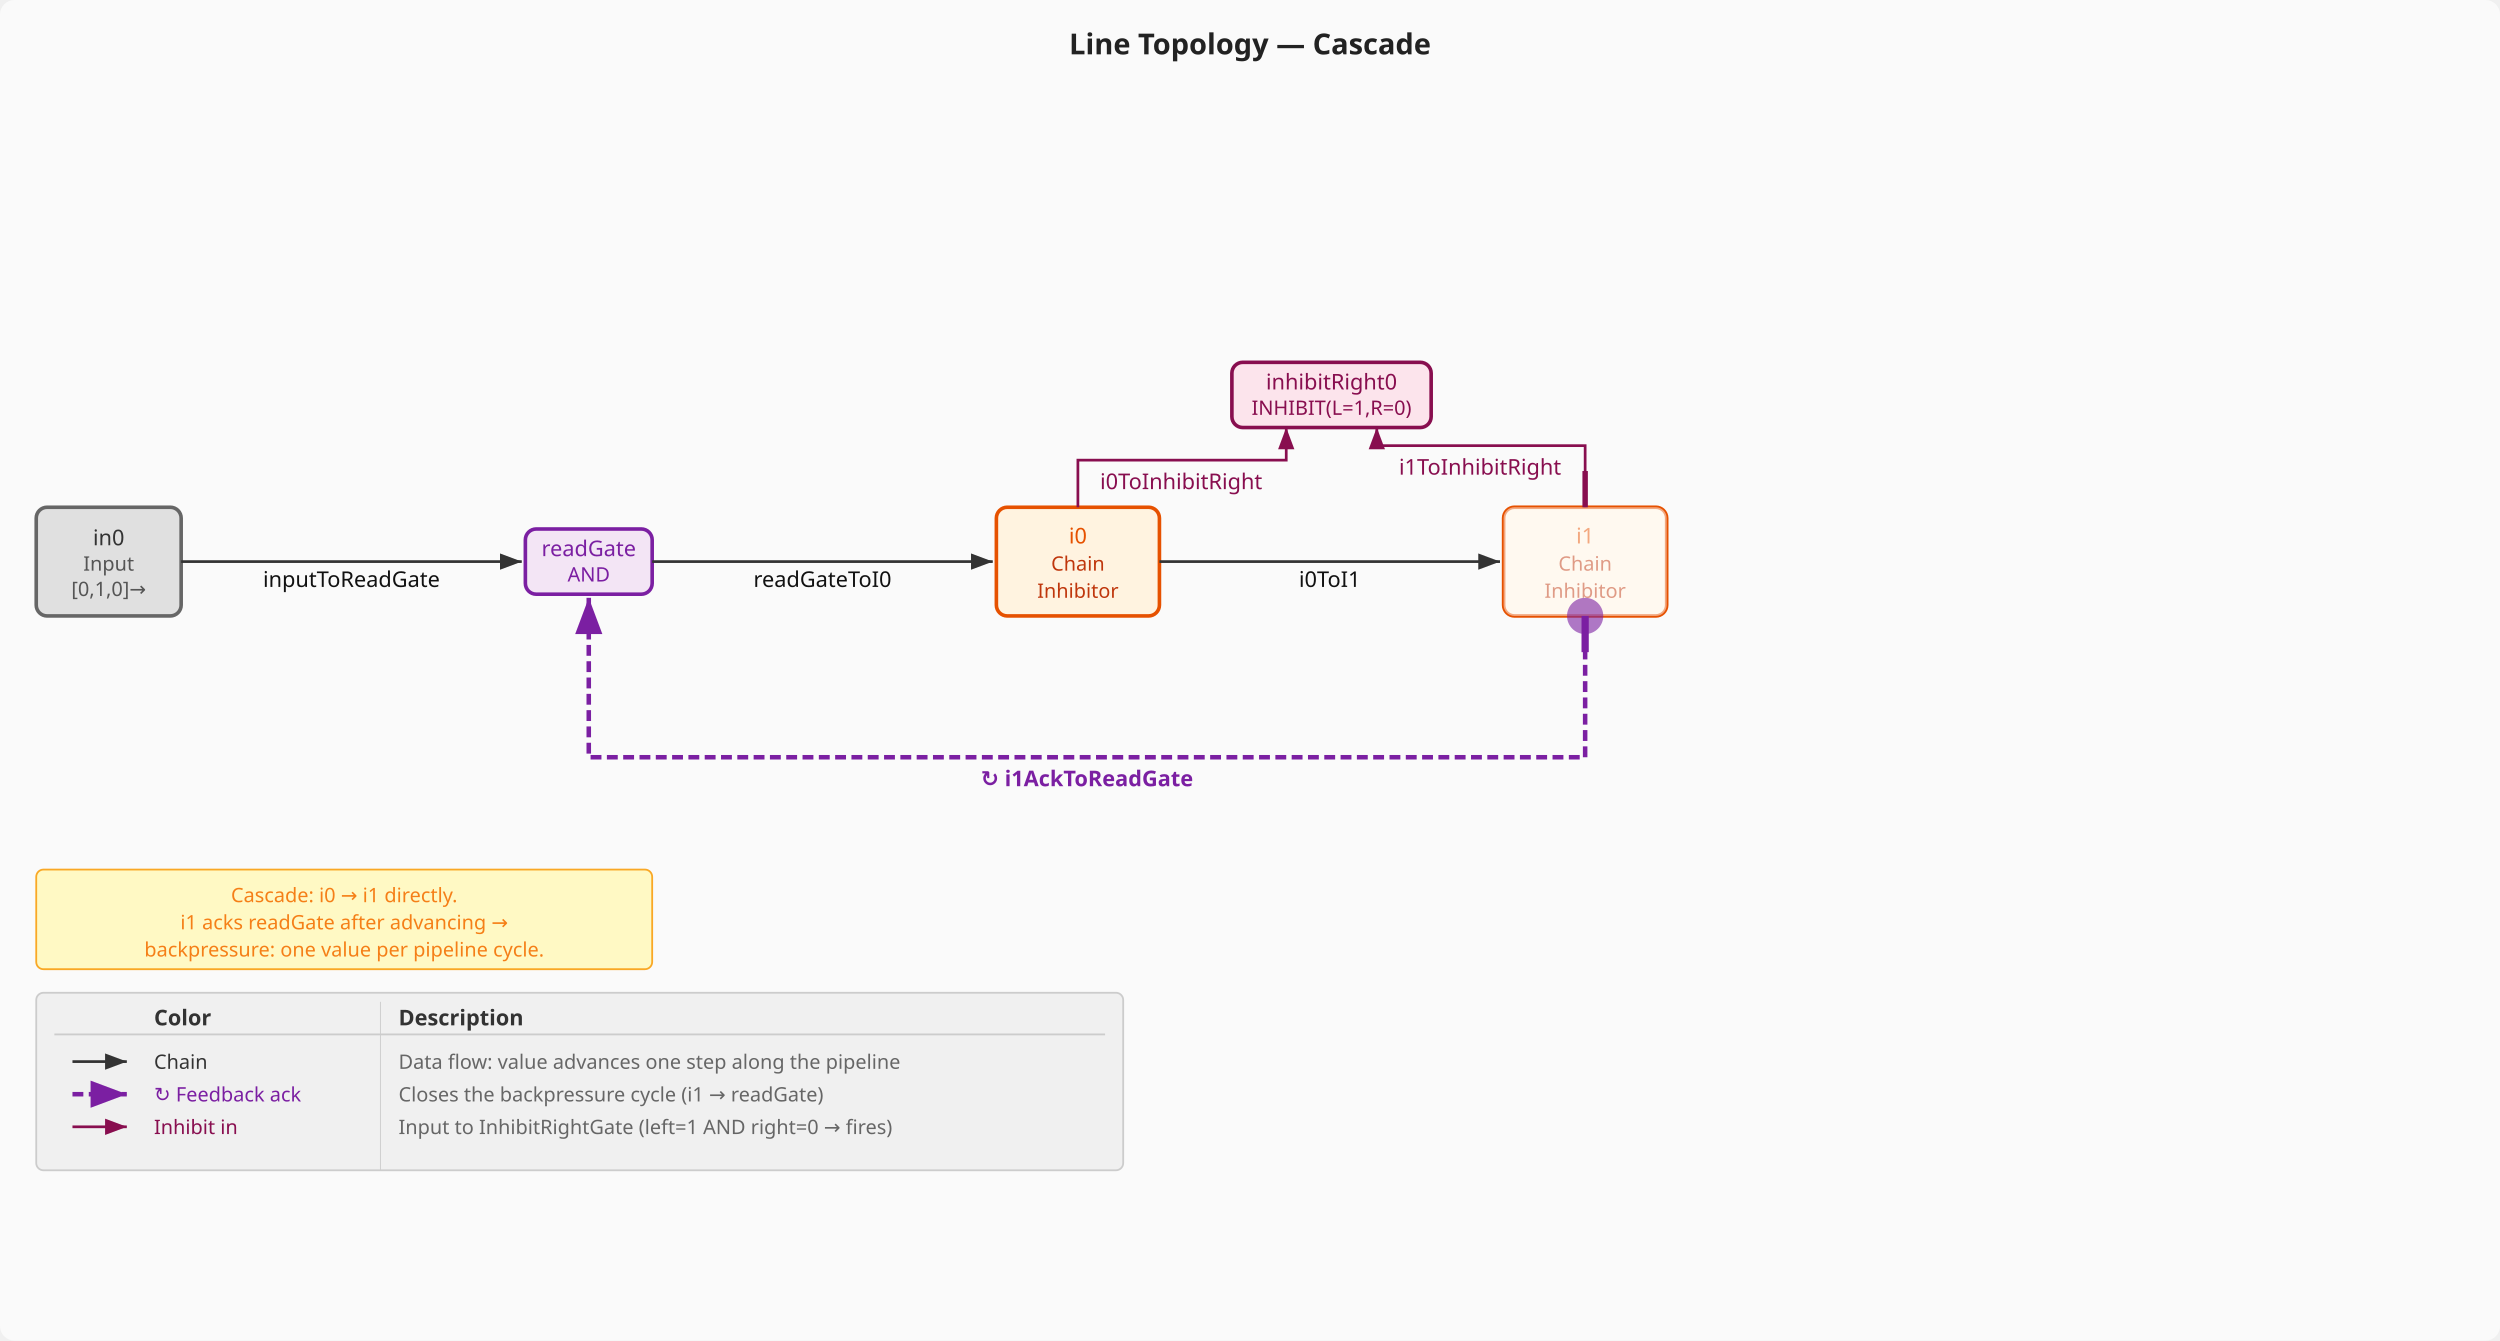
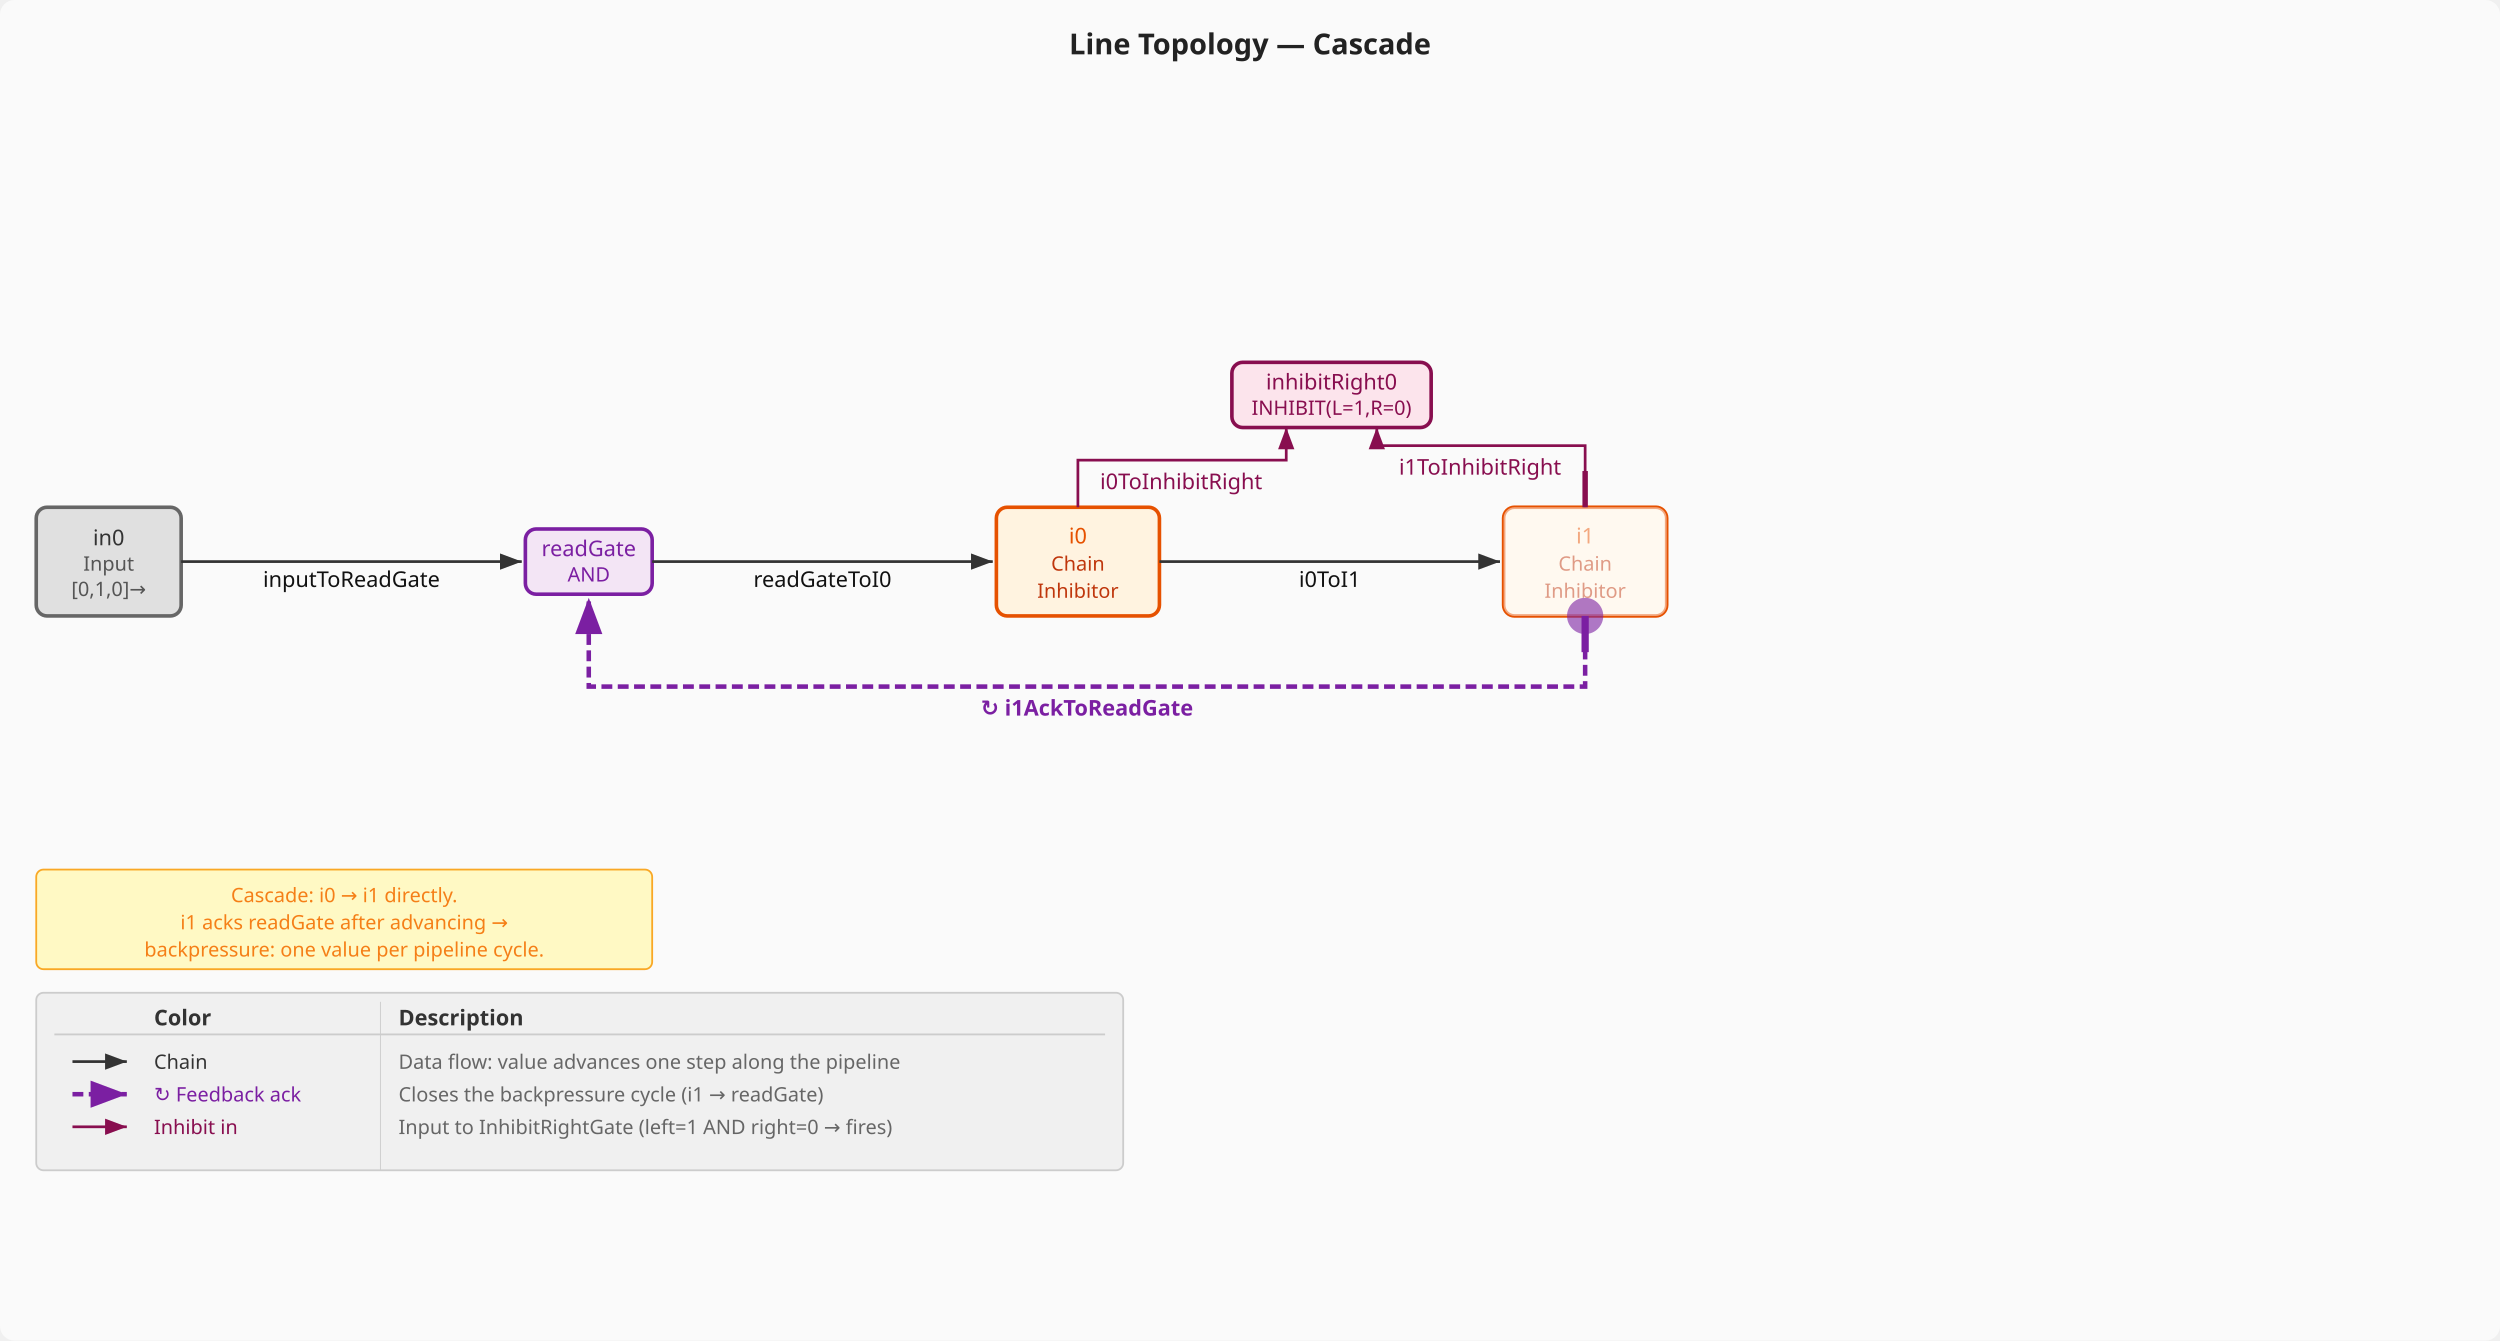
<svg xmlns="http://www.w3.org/2000/svg" viewBox="0 0 1380 740" font-weight="400" font-family="ui-sans-serif, system-ui, sans-serif">
  <style>
    svg { font-family: ui-sans-serif, system-ui, sans-serif; font-size: 12px; font-weight: 400; }

    /* ── Background ─────────────────────────────────────────── */
    .diagram-bg { fill: #fafafa; }

    /* ── Node shapes ─────────────────────────────────────────── */
    .shape-input       { fill: #e0e0e0; stroke: #666;    stroke-width: 2; }
    .shape-inhibitor   { fill: #fff3e0; stroke: #e65100; stroke-width: 2; }
    .shape-and-gate    { fill: #f3e5f5; stroke: #7b1fa2; stroke-width: 2; }
    .shape-inhibit-right { fill: #fce4ec; stroke: #880e4f; stroke-width: 2; }

    /* ── Node text ───────────────────────────────────────────── */
    .node-title    { text-anchor: middle; font-weight: normal; font-size: 12px; }
    .node-sublabel { text-anchor: middle; font-weight: normal; font-size: 11px; }
    .node-type     { text-anchor: middle; font-weight: normal; font-size: 11px; }

    .text-input         { fill: #333; }
    .text-sublabel      { fill: #555; }
    .text-inhibitor     { fill: #e65100; }
    .text-inhibitor-sub { fill: #bf360c; }
    .text-and-gate      { fill: #7b1fa2; }
    .text-inhibit-right { fill: #880e4f; }

    /* ── Edge lines ──────────────────────────────────────────── */
    .chain        { stroke: #333;    stroke-width: 1.5px; fill: none; marker-end: url(#arrow); }
    .feedback-ack { stroke: #7b1fa2; stroke-width: 2.5px; fill: none; stroke-dasharray: 6 3; marker-end: url(#arrow-magenta); }
    .inhibit-in   { stroke: #880e4f; stroke-width: 1.5px; fill: none; marker-end: url(#arrow-pink); }

    /* ── Edge labels ─────────────────────────────────────────── */
    .edge-label  { font-size: 12px; text-anchor: middle; }
    .value-label { font-size: 12px; text-anchor: middle; }

    /* ── Annotation / legend ─────────────────────────────────── */
    .behavior-note-bg  { fill: #fff9c4; stroke: #f9a825; }
    .behavior-note-text { fill: #f57f17; text-anchor: middle; }
    .legend-bg         { fill: #f0f0f0; stroke: #ccc; }
    .legend-heading    { font-weight: bold; font-size: 12px; fill: #333; }
    .legend-name       { font-size: 11px; }
    .legend-desc       { font-size: 11px; fill: #666; }
    .legend-divider    { stroke: #ccc; }
    .title-text        { font-size: 16px; font-weight: bold; fill: #222; text-anchor: middle; }
  </style>
  <defs>
    <marker id="arrow" markerWidth="8" markerHeight="6" refX="8" refY="3" orient="auto">
      <path d="M0,0 L8,3 L0,6" fill="#333" />
    </marker>
    <marker id="arrow-magenta" markerWidth="8" markerHeight="6" refX="8" refY="3" orient="auto">
      <path d="M0,0 L8,3 L0,6" fill="#7b1fa2" />
    </marker>
    <marker id="arrow-pink" markerWidth="8" markerHeight="6" refX="8" refY="3" orient="auto">
      <path d="M0,0 L8,3 L0,6" fill="#880e4f" />
    </marker>
  </defs>
  <rect width="1380" height="740" rx="8" class="diagram-bg" />
  <text x="690" y="30" class="title-text">Line Topology — Cascade</text>
  <g id="node-in0" data-role="input">
    <rect x="20" y="280" width="80" height="60" rx="6" class="shape-input" />
    <text x="60" y="301" font-weight="100" class="node-title text-input">in0</text>
    <text x="60" y="315" font-weight="100" class="node-sublabel text-sublabel">Input</text>
    <text x="60" y="329" font-weight="100" class="node-type text-sublabel">[0,1,0]→</text>
  </g>
  <g id="node-i0" data-role="inhibitor" data-index="0">
    <rect x="550" y="280" width="90" height="60" rx="6" class="shape-inhibitor" />
    <text x="595" y="300" font-weight="100" class="node-title text-inhibitor">i0</text>
    <text x="595" y="315" font-weight="100" class="node-sublabel text-inhibitor-sub">Chain</text>
    <text x="595" y="330" font-weight="100" class="node-sublabel text-inhibitor-sub">Inhibitor</text>
  </g>
  <g id="node-i1" data-role="inhibitor" data-index="1">
    <rect x="830" y="280" width="90" height="60" rx="6" class="shape-inhibitor" />
    <text x="875" y="300" font-weight="100" class="node-title text-inhibitor">i1</text>
    <text x="875" y="315" font-weight="100" class="node-sublabel text-inhibitor-sub">Chain</text>
    <text x="875" y="330" font-weight="100" class="node-sublabel text-inhibitor-sub">Inhibitor</text>
  </g>
  <g id="node-inhibitRight0" data-role="inhibit-right-gate">
    <rect x="680" y="200" width="110" height="36" rx="6" class="shape-inhibit-right" />
    <text x="735" y="215" font-weight="100" class="node-title text-inhibit-right">inhibitRight0</text>
    <text x="735" y="229" font-weight="100" class="node-type text-inhibit-right">INHIBIT(L=1,R=0)</text>
  </g>
  <g id="node-readGate" data-role="and-gate">
    <rect x="290" y="292" width="70" height="36" rx="6" class="shape-and-gate" />
    <text x="325" y="307" font-weight="100" class="node-title text-and-gate">readGate</text>
    <text x="325" y="321" font-weight="100" class="node-type text-and-gate">AND</text>
  </g>
  <g id="edge-readGateToI0" data-role="edge" class="chain">
    <line x1="360" y1="310" x2="548" y2="310" />
    <text x="454" y="324" font-weight="300" fill="#111" stroke="none" class="edge-label">readGateToI0</text>
  </g>
  <g id="edge-i0ToI1" data-role="edge" class="chain">
    <line x1="640" y1="310" x2="828" y2="310" />
    <text x="734" y="324" font-weight="300" fill="#111" stroke="none" class="edge-label">i0ToI1</text>
  </g>
  <g id="edge-inputToReadGate" data-role="edge" class="chain">
    <line x1="100" y1="310" x2="288" y2="310" />
    <text x="194" y="324" font-weight="300" fill="#111" stroke="none" class="edge-label" text-anchor="middle">inputToReadGate</text>
  </g>
  <g id="edge-i1AckToReadGate" data-role="edge" class="feedback-ack">
-     <path d="M875,340 L875,418 L325,418 L325,330" />
-     <text x="600" y="434" font-weight="600" fill="#7b1fa2" stroke="none" class="edge-label">↻ i1AckToReadGate</text>
+     <path d="M875,340 L875,379 L325,379 L325,330" />
+     <text x="600" y="395" font-weight="600" fill="#7b1fa2" stroke="none" class="edge-label">↻ i1AckToReadGate</text>
  </g>
  <g id="edge-i0ToInhibitRight" data-role="edge" class="inhibit-in">
    <path d="M595,280 L595,254 L710,254 L710,236" />
    <text x="652" y="270" font-weight="300" fill="#880e4f" stroke="none" class="edge-label">i0ToInhibitRight</text>
  </g>
  <g id="edge-i1ToInhibitRight" data-role="edge" class="inhibit-in">
    <path d="M875,280 L875,246 L760,246 L760,236" />
    <text x="817" y="262" font-weight="300" fill="#880e4f" stroke="none" class="edge-label">i1ToInhibitRight</text>
  </g>
  <g id="annotation-backpressure" data-role="annotation">
    <rect x="20" y="480" width="340" height="55" rx="4" class="behavior-note-bg" />
    <text x="190" y="498" font-size="11" class="behavior-note-text">Cascade: i0 → i1 directly.</text>
    <text x="190" y="513" font-size="11" class="behavior-note-text">i1 acks readGate after advancing →</text>
    <text x="190" y="528" font-size="11" class="behavior-note-text">backpressure: one value per pipeline cycle.</text>
  </g>
  <g id="legend" data-role="legend">
    <rect x="20" y="548" width="600" height="98" rx="4" class="legend-bg" />
    <text x="85" y="566" text-anchor="start" class="legend-heading">Color</text>
    <text x="220" y="566" text-anchor="start" class="legend-heading">Description</text>
    <line x1="30" y1="571" x2="610" y2="571" class="legend-divider" stroke-width="1" />
    <line x1="210" y1="553" x2="210" y2="646" class="legend-divider" stroke-width="0.5" />
    <g class="chain">
      <line x1="40" y1="586" x2="70" y2="586" />
    </g>
    <text x="85" y="590" text-anchor="start" class="legend-name" fill="#333">Chain</text>
    <text x="220" y="590" text-anchor="start" class="legend-desc">Data flow: value advances one step along the pipeline</text>
    <g class="feedback-ack">
      <line x1="40" y1="604" x2="70" y2="604" />
    </g>
    <text x="85" y="608" text-anchor="start" class="legend-name" fill="#7b1fa2">↻ Feedback ack</text>
    <text x="220" y="608" text-anchor="start" class="legend-desc">Closes the backpressure cycle (i1 → readGate)</text>
    <g class="inhibit-in">
      <line x1="40" y1="622" x2="70" y2="622" />
    </g>
    <text x="85" y="626" text-anchor="start" class="legend-name" fill="#880e4f">Inhibit in</text>
    <text x="220" y="626" text-anchor="start" class="legend-desc">Input to InhibitRightGate (left=1 AND right=0 → fires)</text>
  </g>
  <rect x="830" y="280" width="90" height="60" rx="6" fill="white" stroke="none" opacity="0.5" pointer-events="none">
    <animate attributeName="opacity" values="0.5;0;0;0.5;0" keyTimes="0;0.080;0.983;0.988;1" dur="16.902s" repeatCount="indefinite" />
  </rect>
  <rect x="690" y="200" width="90" height="36" rx="6" fill="white" stroke="none" opacity="0" pointer-events="none">
    <animate attributeName="opacity" values="0;0;0.5;0;0" keyTimes="0;0.974;0.979;0.989;1" dur="16.902s" repeatCount="indefinite" />
  </rect>
  <rect x="20" y="280" width="80" height="60" rx="6" fill="white" stroke="none" opacity="0" pointer-events="none">
-     <animate attributeName="opacity" values="0;0;0.5;0;0" keyTimes="0;0.580;0.582;0.632;1" dur="16.902s" repeatCount="indefinite" />
+     <animate attributeName="opacity" values="0;0;0.5;0;0" keyTimes="0;0.263;0.265;0.315;1" dur="16.902s" repeatCount="indefinite" />
  </rect>
  <rect x="290" y="292" width="70" height="36" rx="6" fill="white" stroke="none" opacity="0" pointer-events="none">
    <animate attributeName="opacity" values="0;0;0.5;0;0" keyTimes="0;0.716;0.722;0.774;1" dur="16.902s" repeatCount="indefinite" />
  </rect>
  <rect x="550" y="280" width="90" height="60" rx="6" fill="white" stroke="none" opacity="0" pointer-events="none">
    <animate attributeName="opacity" values="0;0;0.5;0;0" keyTimes="0;0.856;0.861;0.913;1" dur="16.902s" repeatCount="indefinite" />
  </rect>
-   <path d="M875,340 L875,418 L325,418 L325,330" stroke="#7b1fa2" stroke-width="4" fill="none" stroke-dasharray="20,9999" stroke-dashoffset="0" opacity="1" pointer-events="none">
-     <animate attributeName="stroke-dashoffset" values="0;-716;-716" keyTimes="0;0.529;1" dur="16.902s" repeatCount="indefinite" />
+   <path d="M875,340 L875,379 L325,379 L325,330" stroke="#7b1fa2" stroke-width="4" fill="none" stroke-dasharray="20,9999" stroke-dashoffset="0" opacity="1" pointer-events="none">
+     <animate attributeName="stroke-dashoffset" values="0;-638;-638" keyTimes="0;0.529;1" dur="16.902s" repeatCount="indefinite" />
    <animate attributeName="opacity" values="1;1;0;0" keyTimes="0;0.529;0.532;1" dur="16.902s" repeatCount="indefinite" />
  </path>
  <circle cx="875" cy="340" r="10" fill="#7b1fa2" stroke="none" opacity="0.6" pointer-events="none">
    <animate attributeName="opacity" values="0.6;0;0" keyTimes="0;0.032;1" dur="16.902s" repeatCount="indefinite" />
  </circle>
  <path d="M875,280 L875,246 L760,246 L760,236" stroke="#880e4f" stroke-width="3" fill="none" stroke-dasharray="20,9999" stroke-dashoffset="0" opacity="1" pointer-events="none">
    <animate attributeName="stroke-dashoffset" values="0;-159;-159" keyTimes="0;0.119;1" dur="16.902s" repeatCount="indefinite" />
    <animate attributeName="opacity" values="1;1;0;0" keyTimes="0;0.119;0.124;1" dur="16.902s" repeatCount="indefinite" />
  </path>
  <path d="M100,310 L288,310" stroke="#333" stroke-width="3" fill="none" stroke-dasharray="20,9999" stroke-dashoffset="0" opacity="0" pointer-events="none">
-     <animate attributeName="stroke-dashoffset" values="0;0;-188;-188" keyTimes="0;0.582;0.722;1" dur="16.902s" repeatCount="indefinite" />
-     <animate attributeName="opacity" values="0;0;1;1;0;0" keyTimes="0;0.580;0.582;0.722;0.727;1" dur="16.902s" repeatCount="indefinite" />
+     <animate attributeName="stroke-dashoffset" values="0;0;-188;-188" keyTimes="0;0.265;0.405;1" dur="16.902s" repeatCount="indefinite" />
+     <animate attributeName="opacity" values="0;0;1;1;0;0" keyTimes="0;0.263;0.265;0.405;0.410;1" dur="16.902s" repeatCount="indefinite" />
  </path>
  <path d="M360,310 L548,310" stroke="#333" stroke-width="3" fill="none" stroke-dasharray="20,9999" stroke-dashoffset="0" opacity="0" pointer-events="none">
    <animate attributeName="stroke-dashoffset" values="0;0;-188;-188" keyTimes="0;0.722;0.861;1" dur="16.902s" repeatCount="indefinite" />
    <animate attributeName="opacity" values="0;0;1;1;0;0" keyTimes="0;0.716;0.722;0.861;0.866;1" dur="16.902s" repeatCount="indefinite" />
  </path>
  <path d="M595,280 L595,254 L710,254 L710,236" stroke="#880e4f" stroke-width="3" fill="none" stroke-dasharray="20,9999" stroke-dashoffset="0" opacity="0" pointer-events="none">
    <animate attributeName="stroke-dashoffset" values="0;0;-159;-159" keyTimes="0;0.861;0.979;1" dur="16.902s" repeatCount="indefinite" />
    <animate attributeName="opacity" values="0;0;1;1;0;0" keyTimes="0;0.856;0.861;0.979;0.984;1" dur="16.902s" repeatCount="indefinite" />
  </path>
  <path d="M640,310 L828,310" stroke="#333" stroke-width="3" fill="none" stroke-dasharray="20,9999" stroke-dashoffset="0" opacity="0" pointer-events="none">
    <animate attributeName="stroke-dashoffset" values="0;0;-188;-188" keyTimes="0;0.861;1;1" dur="16.902s" repeatCount="indefinite" />
    <animate attributeName="opacity" values="0;0;1;1;0" keyTimes="0;0.856;0.861;0.999;1" dur="16.902s" repeatCount="indefinite" />
  </path>
  <g opacity="1" pointer-events="none">
    <animateMotion path="M875,270 L875,236 L760,236 L760,226" keyTimes="0;0.040;1" keyPoints="0;1;1" dur="50.706s" repeatCount="indefinite" calcMode="linear" />
    <animate attributeName="opacity" values="1;1;0;0" keyTimes="0;0.040;0.045;1" dur="50.706s" repeatCount="indefinite" />
    <rect x="-8" y="-15" width="16" height="14" rx="3" fill="#fce4ec" stroke="#880e4f" stroke-width="1" />
    <text x="0" y="-4" text-anchor="middle" font-size="11" font-weight="600" fill="#880e4f" stroke="none">0</text>
  </g>
  <g opacity="0" pointer-events="none">
    <animateMotion path="M875,270 L875,236 L760,236 L760,226" keyTimes="0;0.333;0.373;1" keyPoints="0;0;1;1" dur="50.706s" repeatCount="indefinite" calcMode="linear" />
    <animate attributeName="opacity" values="0;0;1;1;0;0" keyTimes="0;0.331;0.333;0.373;0.378;1" dur="50.706s" repeatCount="indefinite" />
    <rect x="-8" y="-15" width="16" height="14" rx="3" fill="#fce4ec" stroke="#880e4f" stroke-width="1" />
    <text x="0" y="-4" text-anchor="middle" font-size="11" font-weight="600" fill="#880e4f" stroke="none">0</text>
  </g>
  <g opacity="0" pointer-events="none">
    <animateMotion path="M875,270 L875,236 L760,236 L760,226" keyTimes="0;0.667;0.706;1" keyPoints="0;0;1;1" dur="50.706s" repeatCount="indefinite" calcMode="linear" />
    <animate attributeName="opacity" values="0;0;1;1;0;0" keyTimes="0;0.665;0.667;0.706;0.711;1" dur="50.706s" repeatCount="indefinite" />
    <rect x="-8" y="-15" width="16" height="14" rx="3" fill="#fce4ec" stroke="#880e4f" stroke-width="1" />
    <text x="0" y="-4" text-anchor="middle" font-size="11" font-weight="600" fill="#880e4f" stroke="none">1</text>
  </g>
  <g opacity="0" pointer-events="none">
-     <animateMotion path="M100,300 L288,300" keyTimes="0;0.194;0.241;1" keyPoints="0;0;1;1" dur="50.706s" repeatCount="indefinite" calcMode="linear" />
-     <animate attributeName="opacity" values="0;0;1;1;0;0" keyTimes="0;0.192;0.194;0.241;0.246;1" dur="50.706s" repeatCount="indefinite" />
-     <rect x="-8" y="-15" width="16" height="14" rx="3" fill="#eee" stroke="#333" stroke-width="1" />
-     <text x="0" y="-4" text-anchor="middle" font-size="11" font-weight="600" fill="#333" stroke="none">0</text>
-   </g>
-   <g opacity="0" pointer-events="none">
-     <animateMotion path="M100,300 L288,300" keyTimes="0;0.527;0.574;1" keyPoints="0;0;1;1" dur="50.706s" repeatCount="indefinite" calcMode="linear" />
-     <animate attributeName="opacity" values="0;0;1;1;0;0" keyTimes="0;0.525;0.527;0.574;0.579;1" dur="50.706s" repeatCount="indefinite" />
+     <animateMotion path="M100,300 L288,300" keyTimes="0;0.088;0.135;1" keyPoints="0;0;1;1" dur="50.706s" repeatCount="indefinite" calcMode="linear" />
+     <animate attributeName="opacity" values="0;0;1;1;0;0" keyTimes="0;0.086;0.088;0.135;0.140;1" dur="50.706s" repeatCount="indefinite" />
+     <rect x="-8" y="-15" width="16" height="14" rx="3" fill="#eee" stroke="#333" stroke-width="1" />
+     <text x="0" y="-4" text-anchor="middle" font-size="11" font-weight="600" fill="#333" stroke="none">0</text>
+   </g>
+   <g opacity="0" pointer-events="none">
+     <animateMotion path="M100,300 L288,300" keyTimes="0;0.422;0.468;1" keyPoints="0;0;1;1" dur="50.706s" repeatCount="indefinite" calcMode="linear" />
+     <animate attributeName="opacity" values="0;0;1;1;0;0" keyTimes="0;0.420;0.422;0.468;0.473;1" dur="50.706s" repeatCount="indefinite" />
    <rect x="-8" y="-15" width="16" height="14" rx="3" fill="#eee" stroke="#333" stroke-width="1" />
    <text x="0" y="-4" text-anchor="middle" font-size="11" font-weight="600" fill="#333" stroke="none">1</text>
  </g>
  <g opacity="0" pointer-events="none">
-     <animateMotion path="M100,300 L288,300" keyTimes="0;0.861;0.907;1" keyPoints="0;0;1;1" dur="50.706s" repeatCount="indefinite" calcMode="linear" />
-     <animate attributeName="opacity" values="0;0;1;1;0;0" keyTimes="0;0.859;0.861;0.907;0.912;1" dur="50.706s" repeatCount="indefinite" />
+     <animateMotion path="M100,300 L288,300" keyTimes="0;0.755;0.802;1" keyPoints="0;0;1;1" dur="50.706s" repeatCount="indefinite" calcMode="linear" />
+     <animate attributeName="opacity" values="0;0;1;1;0;0" keyTimes="0;0.753;0.755;0.802;0.807;1" dur="50.706s" repeatCount="indefinite" />
    <rect x="-8" y="-15" width="16" height="14" rx="3" fill="#eee" stroke="#333" stroke-width="1" />
    <text x="0" y="-4" text-anchor="middle" font-size="11" font-weight="600" fill="#333" stroke="none">0</text>
  </g>
  <g opacity="0" pointer-events="none">
    <animateMotion path="M360,300 L548,300" keyTimes="0;0.241;0.287;1" keyPoints="0;0;1;1" dur="50.706s" repeatCount="indefinite" calcMode="linear" />
    <animate attributeName="opacity" values="0;0;1;1;0;0" keyTimes="0;0.239;0.241;0.287;0.292;1" dur="50.706s" repeatCount="indefinite" />
    <rect x="-8" y="-15" width="16" height="14" rx="3" fill="#eee" stroke="#333" stroke-width="1" />
    <text x="0" y="-4" text-anchor="middle" font-size="11" font-weight="600" fill="#333" stroke="none">0</text>
  </g>
  <g opacity="0" pointer-events="none">
    <animateMotion path="M360,300 L548,300" keyTimes="0;0.574;0.620;1" keyPoints="0;0;1;1" dur="50.706s" repeatCount="indefinite" calcMode="linear" />
    <animate attributeName="opacity" values="0;0;1;1;0;0" keyTimes="0;0.572;0.574;0.620;0.625;1" dur="50.706s" repeatCount="indefinite" />
    <rect x="-8" y="-15" width="16" height="14" rx="3" fill="#eee" stroke="#333" stroke-width="1" />
    <text x="0" y="-4" text-anchor="middle" font-size="11" font-weight="600" fill="#333" stroke="none">1</text>
  </g>
  <g opacity="0" pointer-events="none">
    <animateMotion path="M360,300 L548,300" keyTimes="0;0.907;0.954;1" keyPoints="0;0;1;1" dur="50.706s" repeatCount="indefinite" calcMode="linear" />
    <animate attributeName="opacity" values="0;0;1;1;0;0" keyTimes="0;0.905;0.907;0.954;0.959;1" dur="50.706s" repeatCount="indefinite" />
    <rect x="-8" y="-15" width="16" height="14" rx="3" fill="#eee" stroke="#333" stroke-width="1" />
    <text x="0" y="-4" text-anchor="middle" font-size="11" font-weight="600" fill="#333" stroke="none">0</text>
  </g>
  <g opacity="0" pointer-events="none">
    <animateMotion path="M595,270 L595,244 L710,244 L710,226" keyTimes="0;0.287;0.326;1" keyPoints="0;0;1;1" dur="50.706s" repeatCount="indefinite" calcMode="linear" />
    <animate attributeName="opacity" values="0;0;1;1;0;0" keyTimes="0;0.285;0.287;0.326;0.331;1" dur="50.706s" repeatCount="indefinite" />
    <rect x="-8" y="-15" width="16" height="14" rx="3" fill="#fce4ec" stroke="#880e4f" stroke-width="1" />
    <text x="0" y="-4" text-anchor="middle" font-size="11" font-weight="600" fill="#880e4f" stroke="none">0</text>
  </g>
  <g opacity="0" pointer-events="none">
    <animateMotion path="M595,270 L595,244 L710,244 L710,226" keyTimes="0;0.620;0.660;1" keyPoints="0;0;1;1" dur="50.706s" repeatCount="indefinite" calcMode="linear" />
    <animate attributeName="opacity" values="0;0;1;1;0;0" keyTimes="0;0.618;0.620;0.660;0.665;1" dur="50.706s" repeatCount="indefinite" />
    <rect x="-8" y="-15" width="16" height="14" rx="3" fill="#fce4ec" stroke="#880e4f" stroke-width="1" />
    <text x="0" y="-4" text-anchor="middle" font-size="11" font-weight="600" fill="#880e4f" stroke="none">1</text>
  </g>
  <g opacity="0" pointer-events="none">
    <animateMotion path="M595,270 L595,244 L710,244 L710,226" keyTimes="0;0.954;0.993;1" keyPoints="0;0;1;1" dur="50.706s" repeatCount="indefinite" calcMode="linear" />
    <animate attributeName="opacity" values="0;0;1;1;0;0" keyTimes="0;0.952;0.954;0.993;0.998;1" dur="50.706s" repeatCount="indefinite" />
    <rect x="-8" y="-15" width="16" height="14" rx="3" fill="#fce4ec" stroke="#880e4f" stroke-width="1" />
    <text x="0" y="-4" text-anchor="middle" font-size="11" font-weight="600" fill="#880e4f" stroke="none">0</text>
  </g>
  <g opacity="0" pointer-events="none">
    <animateMotion path="M640,300 L828,300" keyTimes="0;0.287;0.333;1" keyPoints="0;0;1;1" dur="50.706s" repeatCount="indefinite" calcMode="linear" />
    <animate attributeName="opacity" values="0;0;1;1;0;0" keyTimes="0;0.285;0.287;0.333;0.338;1" dur="50.706s" repeatCount="indefinite" />
    <rect x="-8" y="-15" width="16" height="14" rx="3" fill="#eee" stroke="#333" stroke-width="1" />
    <text x="0" y="-4" text-anchor="middle" font-size="11" font-weight="600" fill="#333" stroke="none">0</text>
  </g>
  <g opacity="0" pointer-events="none">
    <animateMotion path="M640,300 L828,300" keyTimes="0;0.620;0.667;1" keyPoints="0;0;1;1" dur="50.706s" repeatCount="indefinite" calcMode="linear" />
    <animate attributeName="opacity" values="0;0;1;1;0;0" keyTimes="0;0.618;0.620;0.667;0.672;1" dur="50.706s" repeatCount="indefinite" />
    <rect x="-8" y="-15" width="16" height="14" rx="3" fill="#eee" stroke="#333" stroke-width="1" />
    <text x="0" y="-4" text-anchor="middle" font-size="11" font-weight="600" fill="#333" stroke="none">1</text>
  </g>
  <g opacity="0" pointer-events="none">
    <animateMotion path="M640,300 L828,300" keyTimes="0;0.954;1" keyPoints="0;0;1" dur="50.706s" repeatCount="indefinite" calcMode="linear" />
    <animate attributeName="opacity" values="0;0;1;1;0" keyTimes="0;0.952;0.954;0.999;1" dur="50.706s" repeatCount="indefinite" />
    <rect x="-8" y="-15" width="16" height="14" rx="3" fill="#eee" stroke="#333" stroke-width="1" />
    <text x="0" y="-4" text-anchor="middle" font-size="11" font-weight="600" fill="#333" stroke="none">0</text>
  </g>
</svg>
